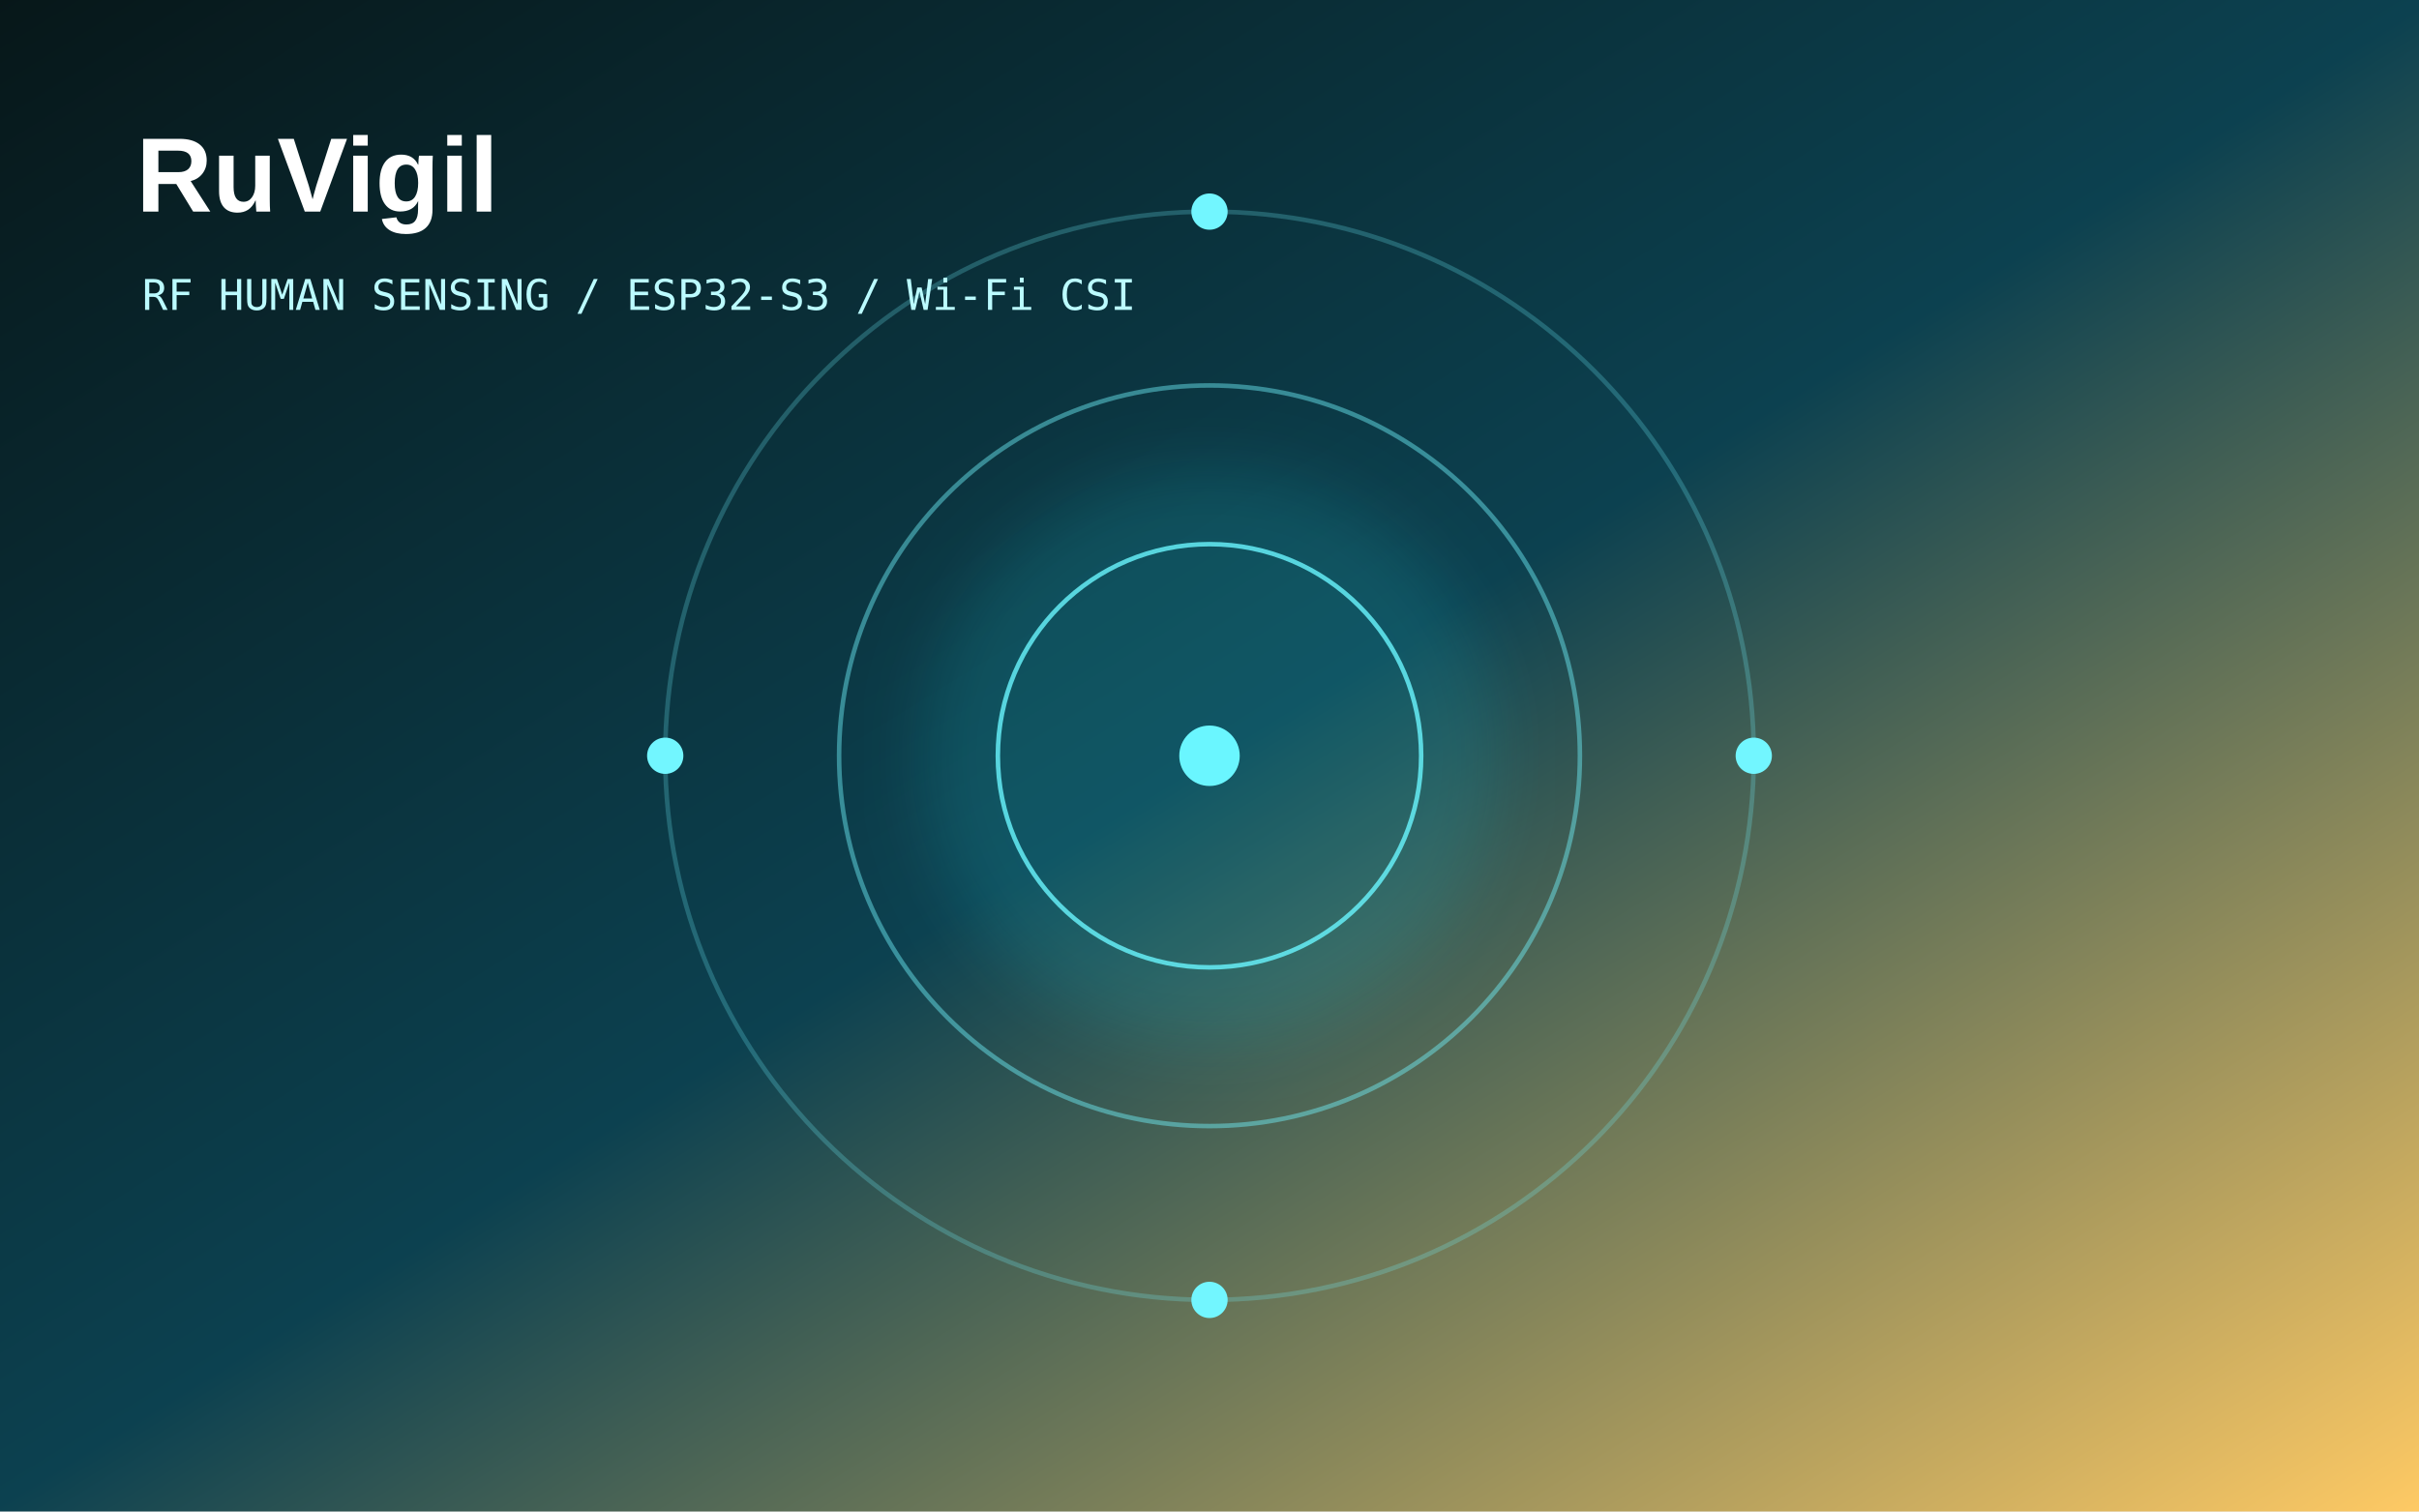
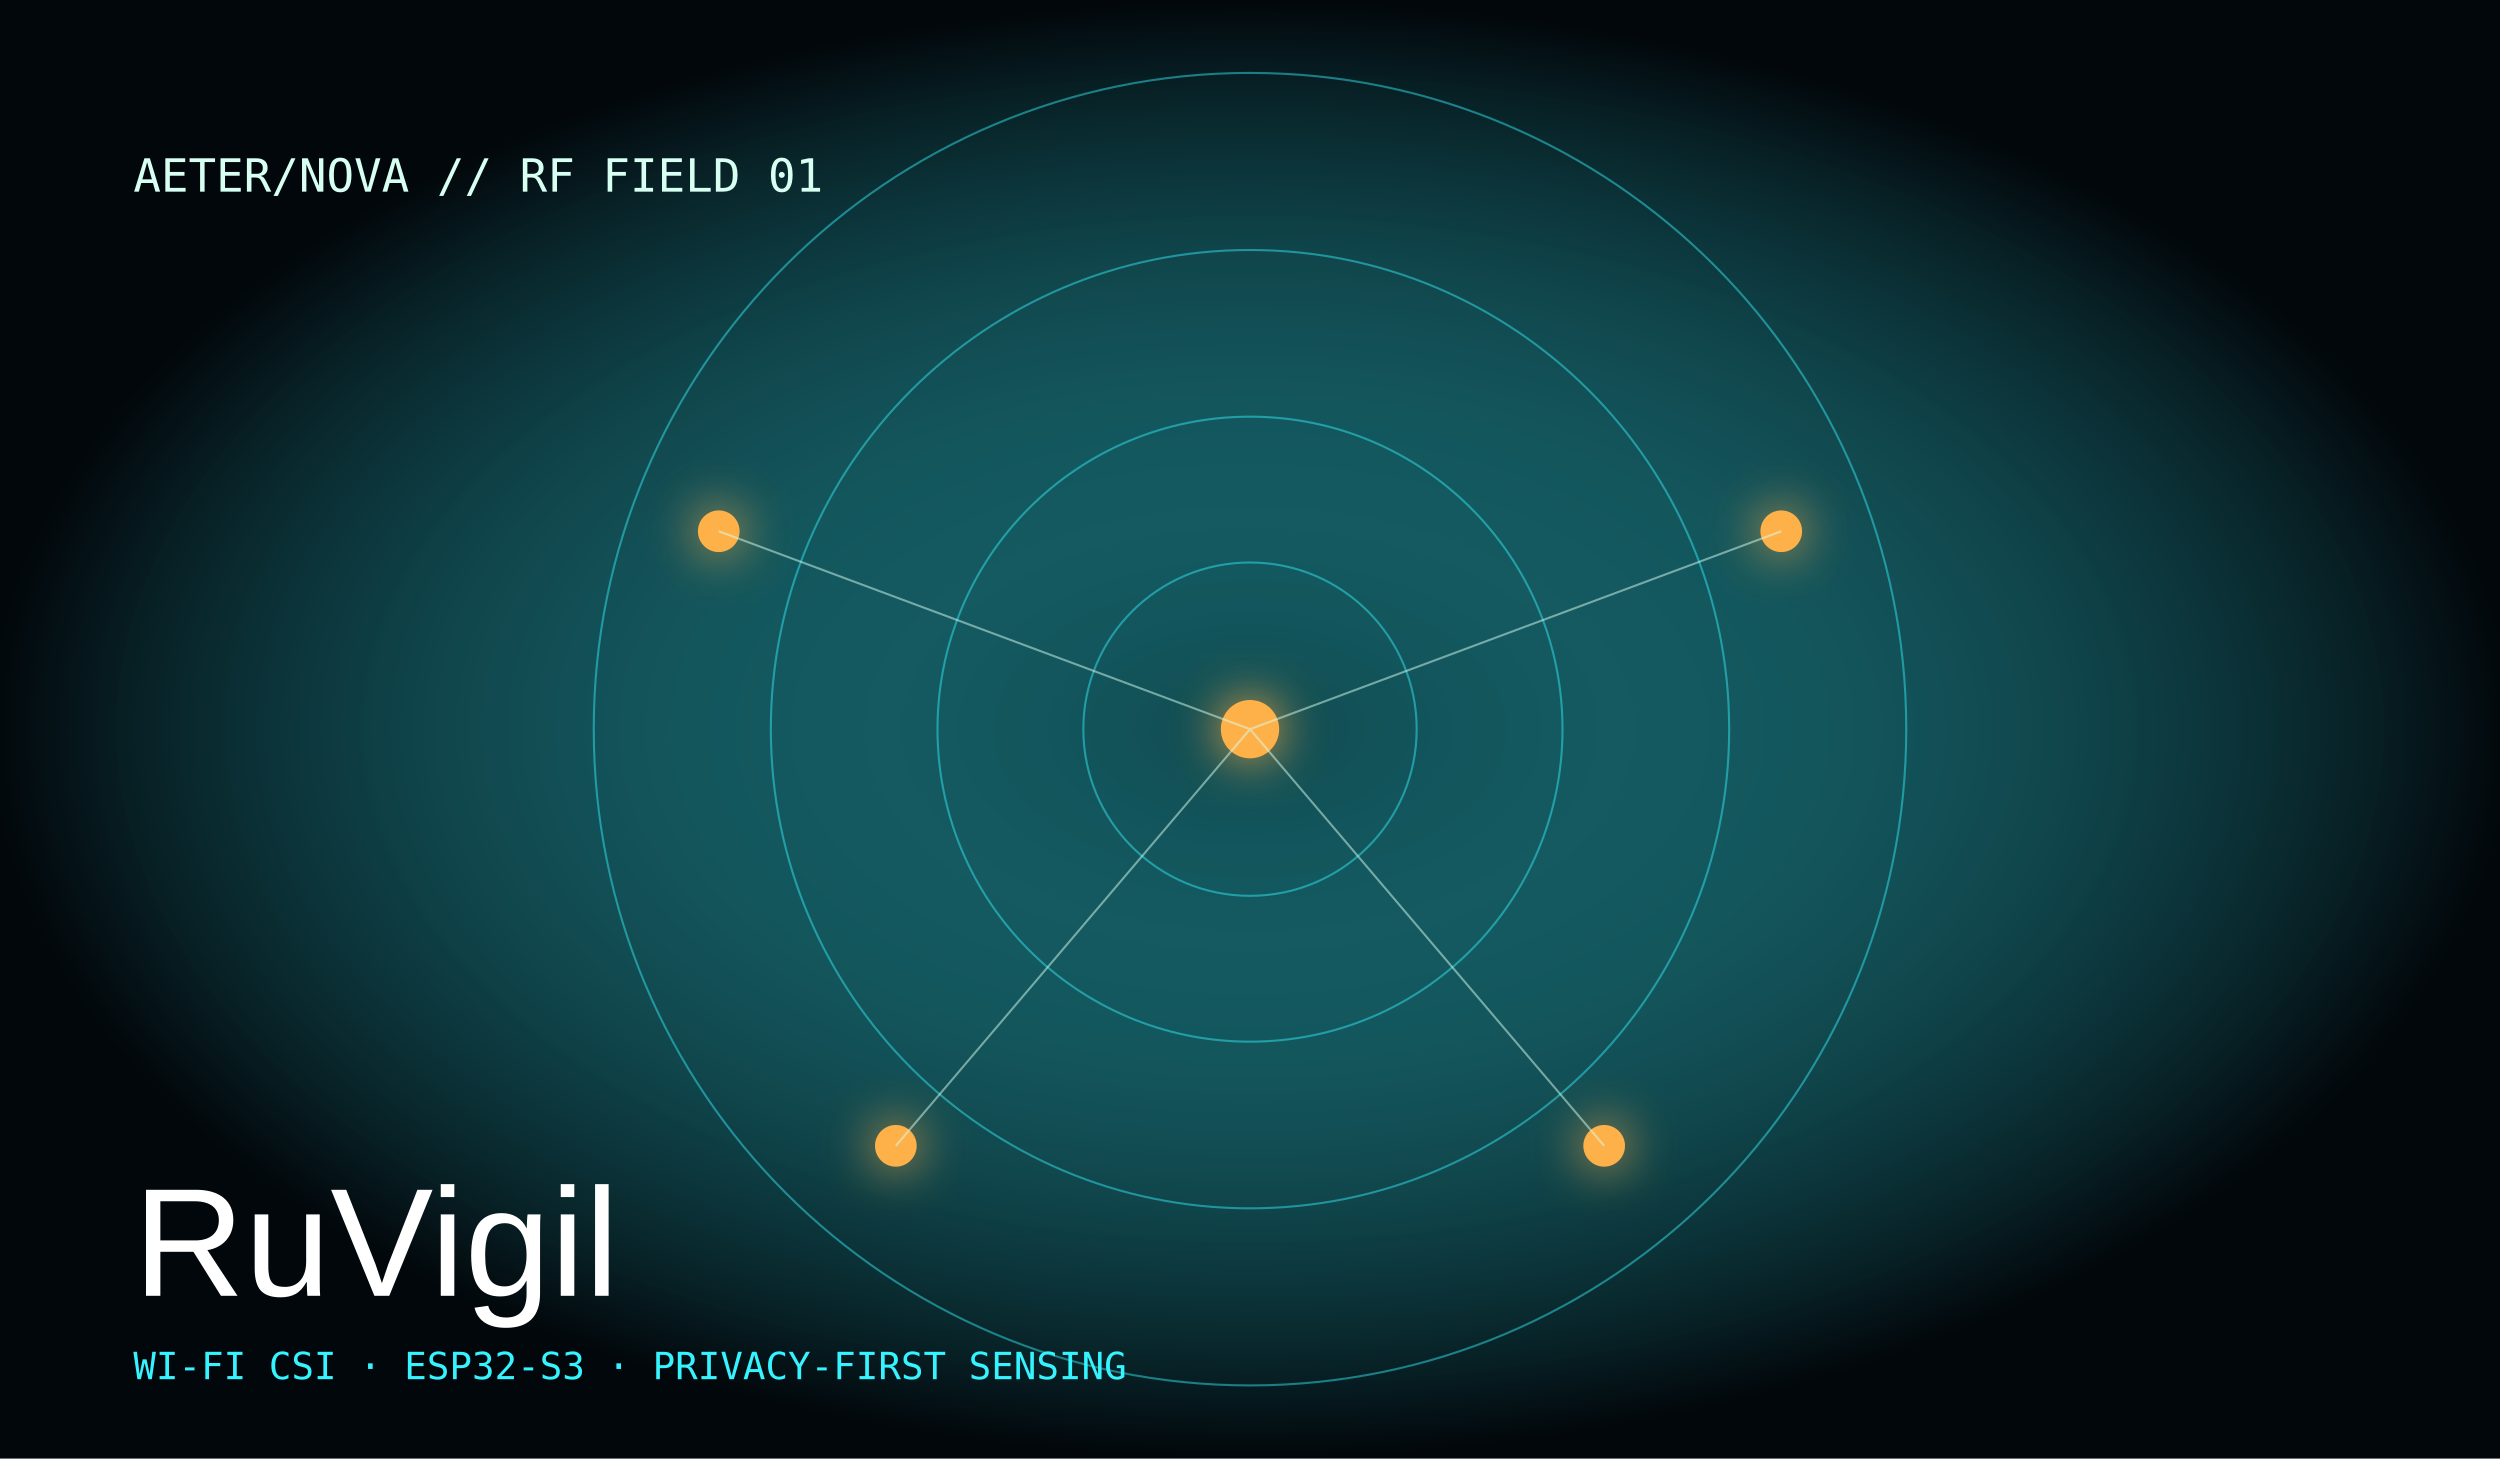
- <svg xmlns="http://www.w3.org/2000/svg" viewBox="0 0 1600 1000">
+ <svg xmlns="http://www.w3.org/2000/svg" viewBox="0 0 1200 700">
  <defs>
-     <linearGradient id="g" x2="1" y2="1">
-       <stop stop-color="#071719" />
-       <stop offset=".5" stop-color="#0c4150" />
-       <stop offset="1" stop-color="#ffca64" />
-     </linearGradient>
-     <filter id="b">
-       <feGaussianBlur stdDeviation="22" />
+     <radialGradient id="g">
+       <stop stop-color="#35f4ff" stop-opacity=".28" />
+       <stop offset="1" stop-color="#02070b" />
+     </radialGradient>
+     <filter id="gl">
+       <feGaussianBlur stdDeviation="12" result="b" />
+       <feMerge>
+         <feMergeNode in="b" />
+         <feMergeNode in="SourceGraphic" />
+       </feMerge>
    </filter>
  </defs>
-   <rect width="1600" height="1000" fill="url(#g)" />
-   <g fill="none" stroke="#72f6ff" stroke-width="3" opacity=".8">
-     <circle cx="800" cy="500" r="140" />
-     <circle cx="800" cy="500" r="245" opacity=".55" />
-     <circle cx="800" cy="500" r="360" opacity=".3" />
+   <rect width="1200" height="700" fill="#02070b" />
+   <rect width="1200" height="700" fill="url(#g)" />
+   <g stroke="#35f4ff" fill="none" opacity=".45">
+     <circle cx="600" cy="350" r="80" />
+     <circle cx="600" cy="350" r="150" />
+     <circle cx="600" cy="350" r="230" />
+     <circle cx="600" cy="350" r="315" />
  </g>
-   <g fill="#72f6ff">
-     <circle cx="800" cy="500" r="20" />
-     <circle cx="440" cy="500" r="12" />
-     <circle cx="1160" cy="500" r="12" />
-     <circle cx="800" cy="140" r="12" />
-     <circle cx="800" cy="860" r="12" />
+   <g fill="#ffb14a" filter="url(#gl)">
+     <circle cx="600" cy="350" r="14" />
+     <circle cx="345" cy="255" r="10" />
+     <circle cx="855" cy="255" r="10" />
+     <circle cx="430" cy="550" r="10" />
+     <circle cx="770" cy="550" r="10" />
  </g>
-   <circle cx="800" cy="500" r="190" fill="#2af6ff" opacity=".12" filter="url(#b)" />
-   <text x="90" y="140" fill="#fff" font-family="Arial" font-weight="700" font-size="70">RuVigil</text>
-   <text x="94" y="205" fill="#bbfbff" font-family="monospace" font-size="28">RF HUMAN SENSING / ESP32-S3 / Wi-Fi CSI</text>
+   <g stroke="#d7fff2" opacity=".5">
+     <path d="M600 350L345 255M600 350L855 255M600 350L430 550M600 350L770 550" />
+   </g>
+   <text x="64" y="92" font-family="monospace" font-size="22" fill="#d7fff2">AETER/NOVA // RF FIELD 01</text>
+   <text x="64" y="622" font-family="Arial Black,Arial" font-size="74" fill="#fff">RuVigil</text>
+   <text x="64" y="662" font-family="monospace" font-size="18" fill="#35f4ff">WI-FI CSI · ESP32-S3 · PRIVACY-FIRST SENSING</text>
</svg>
